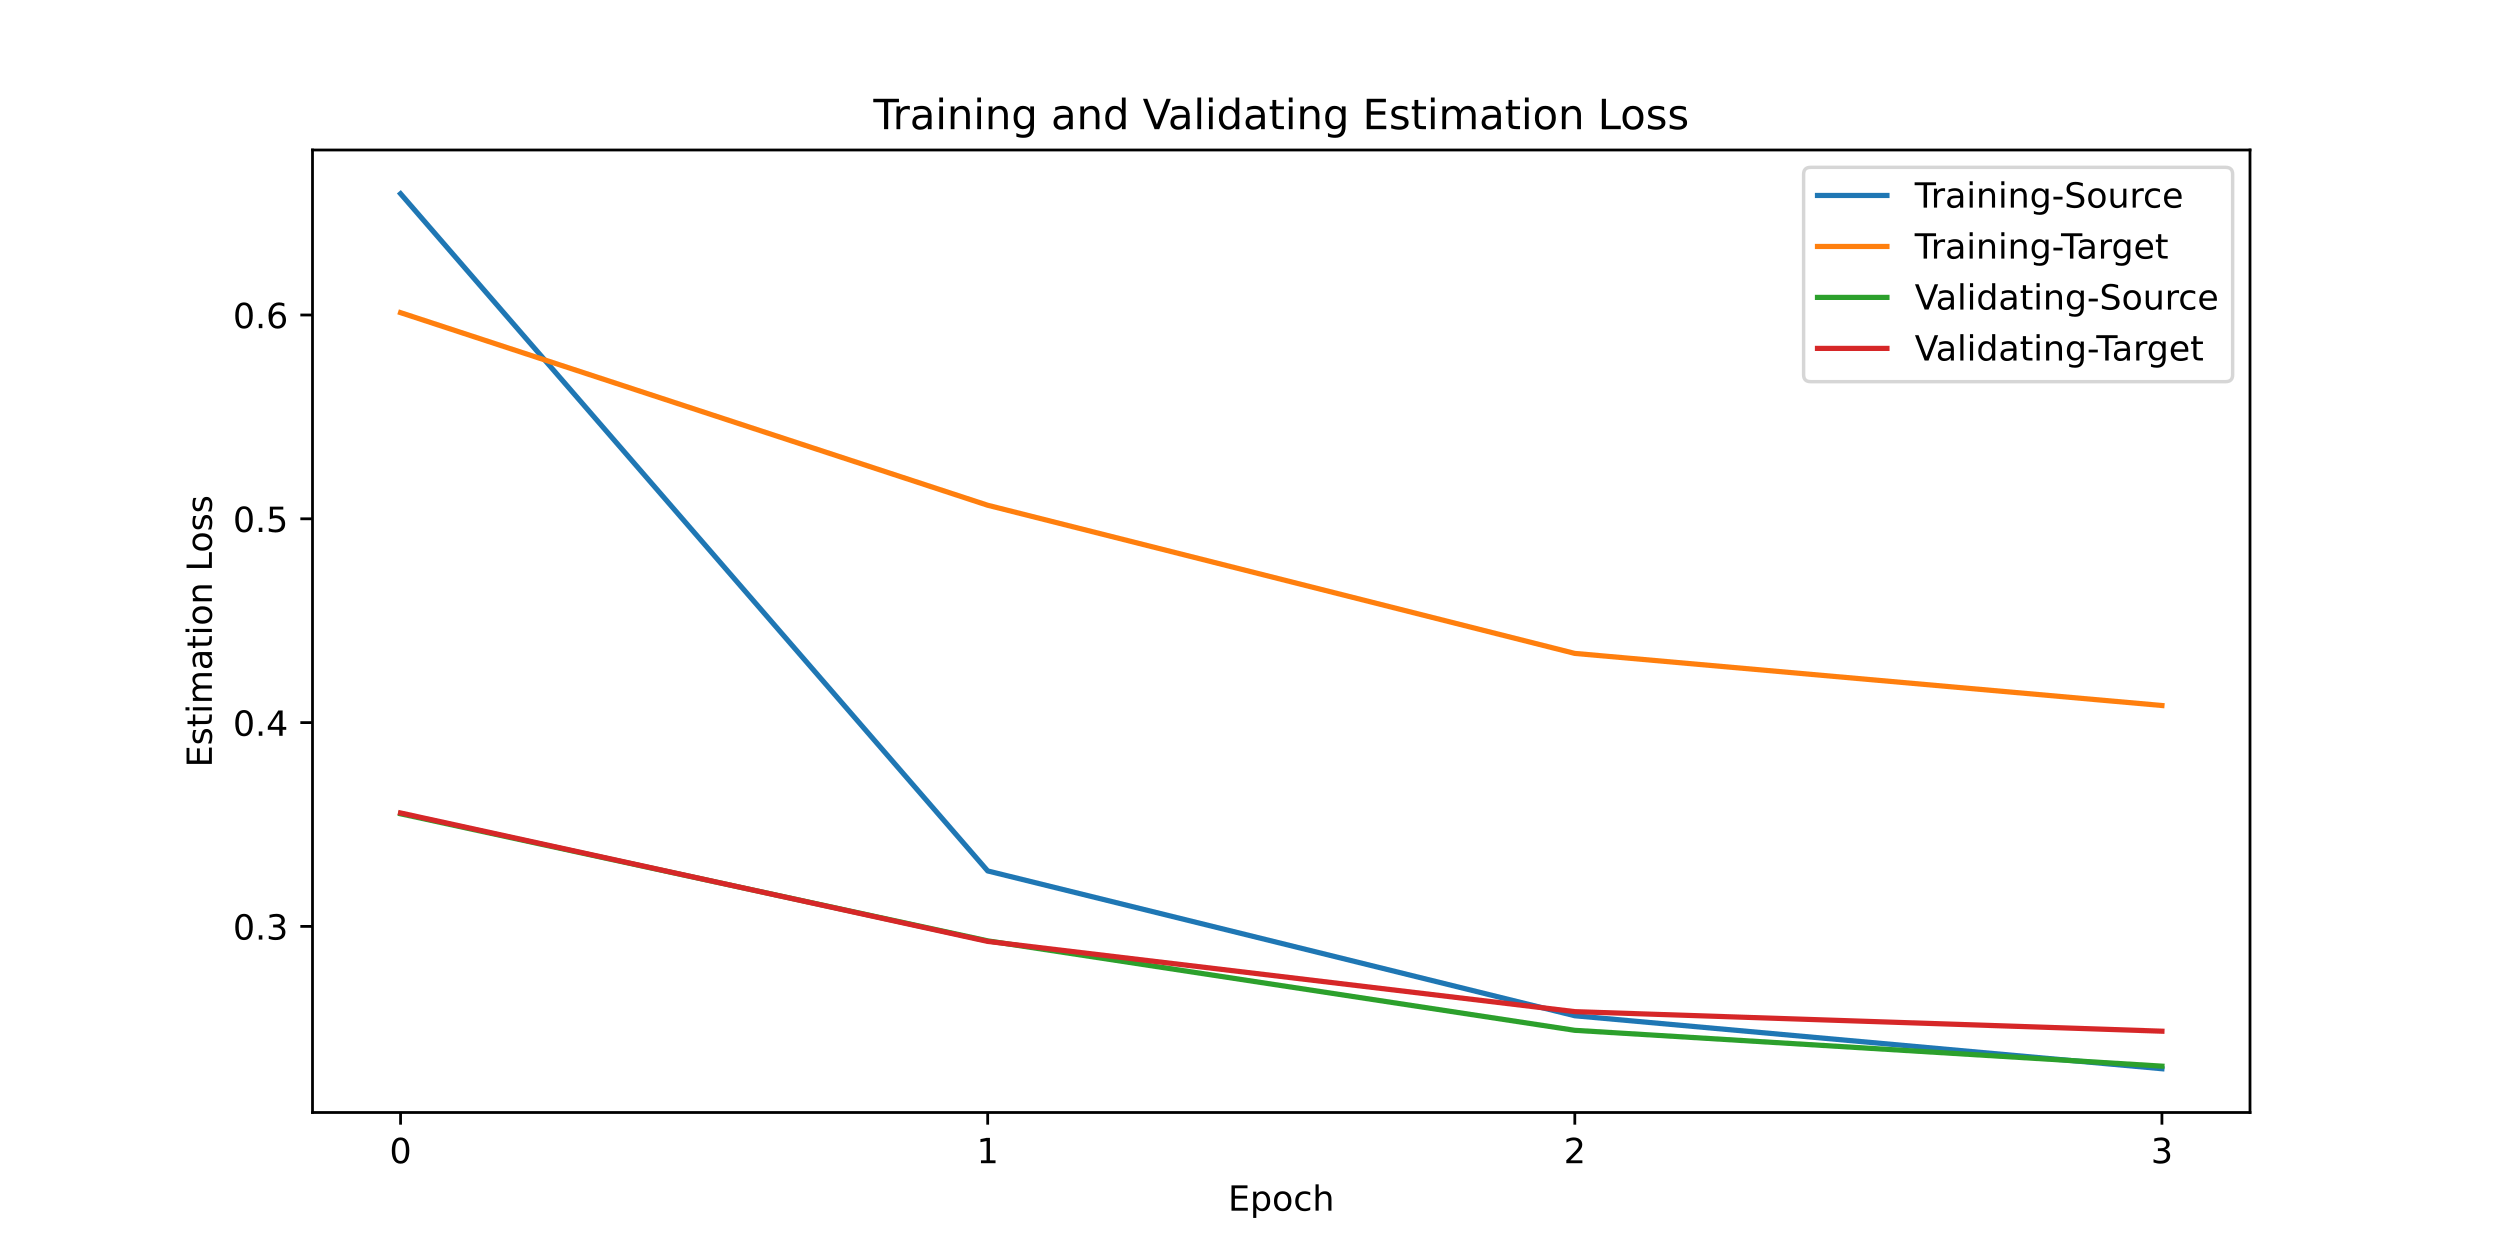
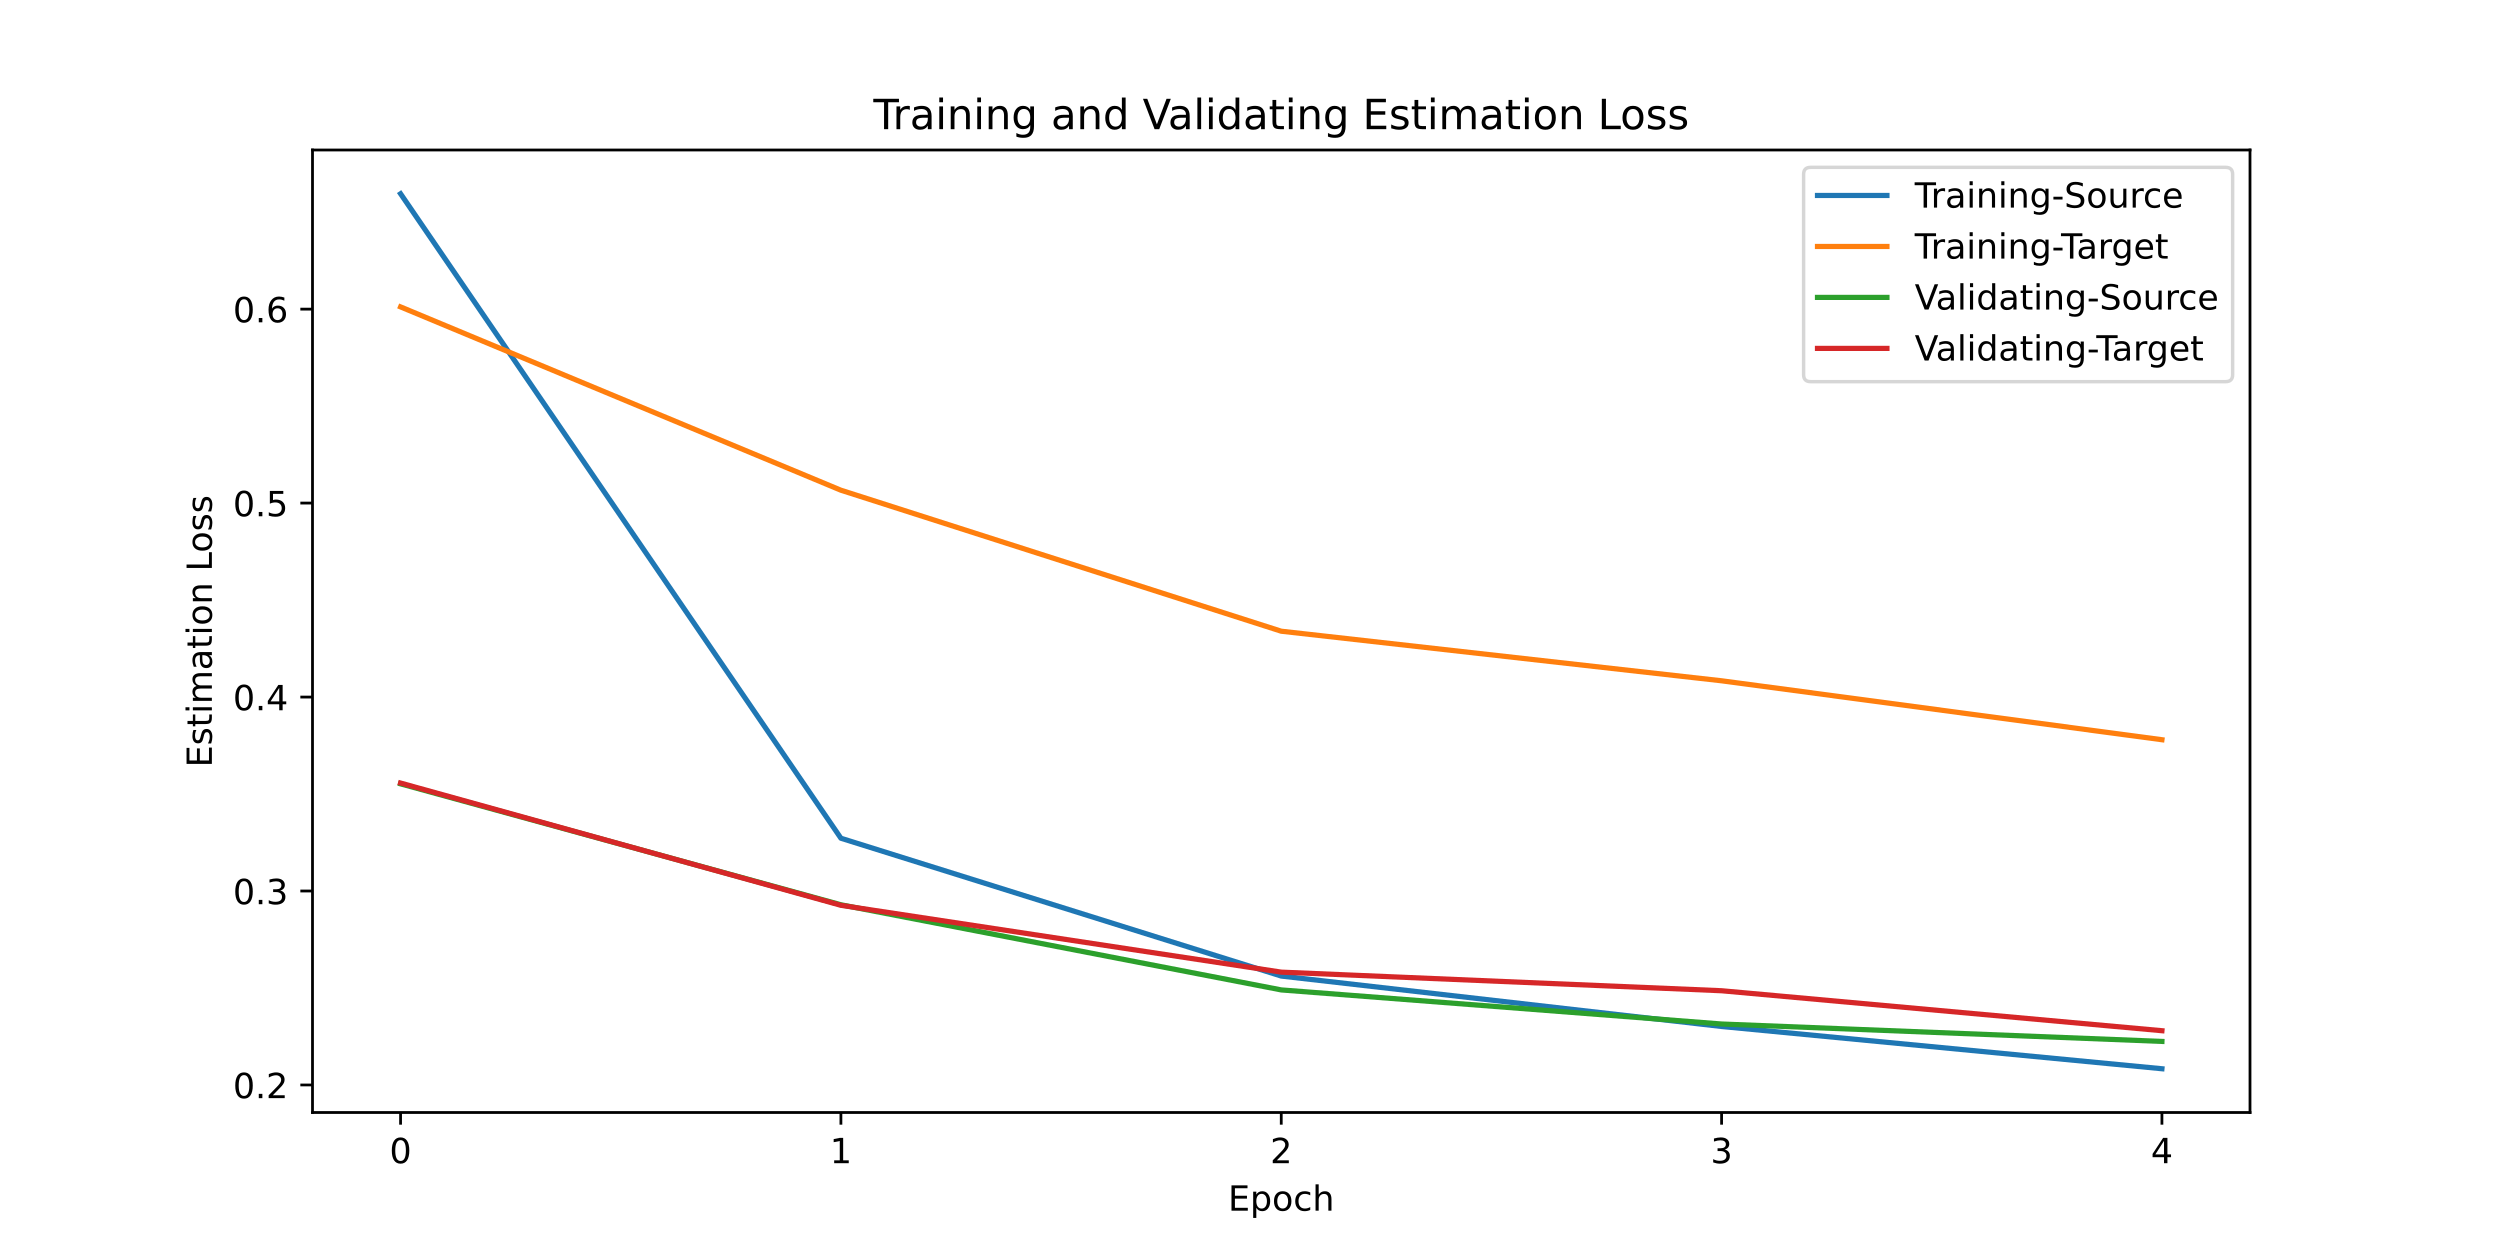
<svg xmlns="http://www.w3.org/2000/svg" xmlns:xlink="http://www.w3.org/1999/xlink" width="720pt" height="360pt" viewBox="0 0 720 360" version="1.1">
  <defs>
    <style type="text/css">*{stroke-linejoin: round; stroke-linecap: butt}</style>
  </defs>
  <g id="figure_1">
    <g id="patch_1">
      <path d="M 0 360  L 720 360  L 720 0  L 0 0  z " style="fill: #ffffff" />
    </g>
    <g id="axes_1">
      <g id="patch_2">
        <path d="M 90 320.4  L 648 320.4  L 648 43.2  L 90 43.2  z " style="fill: #ffffff" />
      </g>
      <g id="matplotlib.axis_1">
        <g id="xtick_1">
          <g id="line2d_1">
            <defs>
-               <path id="mc6ca788a45" d="M 0 0  L 0 3.5  " style="stroke: #000000; stroke-width: 0.8" />
+               <path id="m065fd55c0c" d="M 0 0  L 0 3.5  " style="stroke: #000000; stroke-width: 0.8" />
            </defs>
            <g>
-               <use xlink:href="#mc6ca788a45" x="115.364" y="320.4" style="stroke: #000000; stroke-width: 0.8" />
+               <use xlink:href="#m065fd55c0c" x="115.364" y="320.4" style="stroke: #000000; stroke-width: 0.8" />
            </g>
          </g>
          <g id="text_1">
            <g transform="translate(112.1824 334.9984) scale(0.1 -0.1)">
              <defs>
                <path id="DejaVuSans-30" d="M 2034 4250  Q 1547 4250 1301 3770  Q 1056 3291 1056 2328  Q 1056 1369 1301 889  Q 1547 409 2034 409  Q 2525 409 2770 889  Q 3016 1369 3016 2328  Q 3016 3291 2770 3770  Q 2525 4250 2034 4250  z M 2034 4750  Q 2819 4750 3233 4129  Q 3647 3509 3647 2328  Q 3647 1150 3233 529  Q 2819 -91 2034 -91  Q 1250 -91 836 529  Q 422 1150 422 2328  Q 422 3509 836 4129  Q 1250 4750 2034 4750  z " transform="scale(0.015625)" />
              </defs>
              <use xlink:href="#DejaVuSans-30" />
            </g>
          </g>
        </g>
        <g id="xtick_2">
          <g id="line2d_2">
            <g>
-               <use xlink:href="#mc6ca788a45" x="284.455" y="320.4" style="stroke: #000000; stroke-width: 0.8" />
+               <use xlink:href="#m065fd55c0c" x="242.182" y="320.4" style="stroke: #000000; stroke-width: 0.8" />
            </g>
          </g>
          <g id="text_2">
-             <g transform="translate(281.2733 334.9984) scale(0.1 -0.1)">
+             <g transform="translate(239.0006 334.9984) scale(0.1 -0.1)">
              <defs>
                <path id="DejaVuSans-31" d="M 794 531  L 1825 531  L 1825 4091  L 703 3866  L 703 4441  L 1819 4666  L 2450 4666  L 2450 531  L 3481 531  L 3481 0  L 794 0  L 794 531  z " transform="scale(0.015625)" />
              </defs>
              <use xlink:href="#DejaVuSans-31" />
            </g>
          </g>
        </g>
        <g id="xtick_3">
          <g id="line2d_3">
            <g>
-               <use xlink:href="#mc6ca788a45" x="453.545" y="320.4" style="stroke: #000000; stroke-width: 0.8" />
+               <use xlink:href="#m065fd55c0c" x="369" y="320.4" style="stroke: #000000; stroke-width: 0.8" />
            </g>
          </g>
          <g id="text_3">
-             <g transform="translate(450.3642 334.9984) scale(0.1 -0.1)">
+             <g transform="translate(365.8188 334.9984) scale(0.1 -0.1)">
              <defs>
                <path id="DejaVuSans-32" d="M 1228 531  L 3431 531  L 3431 0  L 469 0  L 469 531  Q 828 903 1448 1529  Q 2069 2156 2228 2338  Q 2531 2678 2651 2914  Q 2772 3150 2772 3378  Q 2772 3750 2511 3984  Q 2250 4219 1831 4219  Q 1534 4219 1204 4116  Q 875 4013 500 3803  L 500 4441  Q 881 4594 1212 4672  Q 1544 4750 1819 4750  Q 2544 4750 2975 4387  Q 3406 4025 3406 3419  Q 3406 3131 3298 2873  Q 3191 2616 2906 2266  Q 2828 2175 2409 1742  Q 1991 1309 1228 531  z " transform="scale(0.015625)" />
              </defs>
              <use xlink:href="#DejaVuSans-32" />
            </g>
          </g>
        </g>
        <g id="xtick_4">
          <g id="line2d_4">
            <g>
-               <use xlink:href="#mc6ca788a45" x="622.636" y="320.4" style="stroke: #000000; stroke-width: 0.8" />
+               <use xlink:href="#m065fd55c0c" x="495.818" y="320.4" style="stroke: #000000; stroke-width: 0.8" />
            </g>
          </g>
          <g id="text_4">
+             <g transform="translate(492.6369 334.9984) scale(0.1 -0.1)">
+               <defs>
+                 <path id="DejaVuSans-33" d="M 2597 2516  Q 3050 2419 3304 2112  Q 3559 1806 3559 1356  Q 3559 666 3084 287  Q 2609 -91 1734 -91  Q 1441 -91 1130 -33  Q 819 25 488 141  L 488 750  Q 750 597 1062 519  Q 1375 441 1716 441  Q 2309 441 2620 675  Q 2931 909 2931 1356  Q 2931 1769 2642 2001  Q 2353 2234 1838 2234  L 1294 2234  L 1294 2753  L 1863 2753  Q 2328 2753 2575 2939  Q 2822 3125 2822 3475  Q 2822 3834 2567 4026  Q 2313 4219 1838 4219  Q 1578 4219 1281 4162  Q 984 4106 628 3988  L 628 4550  Q 988 4650 1302 4700  Q 1616 4750 1894 4750  Q 2613 4750 3031 4423  Q 3450 4097 3450 3541  Q 3450 3153 3228 2886  Q 3006 2619 2597 2516  z " transform="scale(0.015625)" />
+               </defs>
+               <use xlink:href="#DejaVuSans-33" />
+             </g>
+           </g>
+         </g>
+         <g id="xtick_5">
+           <g id="line2d_5">
+             <g>
+               <use xlink:href="#m065fd55c0c" x="622.636" y="320.4" style="stroke: #000000; stroke-width: 0.8" />
+             </g>
+           </g>
+           <g id="text_5">
            <g transform="translate(619.4551 334.9984) scale(0.1 -0.1)">
              <defs>
-                 <path id="DejaVuSans-33" d="M 2597 2516  Q 3050 2419 3304 2112  Q 3559 1806 3559 1356  Q 3559 666 3084 287  Q 2609 -91 1734 -91  Q 1441 -91 1130 -33  Q 819 25 488 141  L 488 750  Q 750 597 1062 519  Q 1375 441 1716 441  Q 2309 441 2620 675  Q 2931 909 2931 1356  Q 2931 1769 2642 2001  Q 2353 2234 1838 2234  L 1294 2234  L 1294 2753  L 1863 2753  Q 2328 2753 2575 2939  Q 2822 3125 2822 3475  Q 2822 3834 2567 4026  Q 2313 4219 1838 4219  Q 1578 4219 1281 4162  Q 984 4106 628 3988  L 628 4550  Q 988 4650 1302 4700  Q 1616 4750 1894 4750  Q 2613 4750 3031 4423  Q 3450 4097 3450 3541  Q 3450 3153 3228 2886  Q 3006 2619 2597 2516  z " transform="scale(0.015625)" />
-               </defs>
-               <use xlink:href="#DejaVuSans-33" />
-             </g>
-           </g>
-         </g>
-         <g id="text_5">
+                 <path id="DejaVuSans-34" d="M 2419 4116  L 825 1625  L 2419 1625  L 2419 4116  z M 2253 4666  L 3047 4666  L 3047 1625  L 3713 1625  L 3713 1100  L 3047 1100  L 3047 0  L 2419 0  L 2419 1100  L 313 1100  L 313 1709  L 2253 4666  z " transform="scale(0.015625)" />
+               </defs>
+               <use xlink:href="#DejaVuSans-34" />
+             </g>
+           </g>
+         </g>
+         <g id="text_6">
          <g transform="translate(353.6891 348.6766) scale(0.1 -0.1)">
            <defs>
              <path id="DejaVuSans-45" d="M 628 4666  L 3578 4666  L 3578 4134  L 1259 4134  L 1259 2753  L 3481 2753  L 3481 2222  L 1259 2222  L 1259 531  L 3634 531  L 3634 0  L 628 0  L 628 4666  z " transform="scale(0.015625)" />
              <path id="DejaVuSans-70" d="M 1159 525  L 1159 -1331  L 581 -1331  L 581 3500  L 1159 3500  L 1159 2969  Q 1341 3281 1617 3432  Q 1894 3584 2278 3584  Q 2916 3584 3314 3078  Q 3713 2572 3713 1747  Q 3713 922 3314 415  Q 2916 -91 2278 -91  Q 1894 -91 1617 61  Q 1341 213 1159 525  z M 3116 1747  Q 3116 2381 2855 2742  Q 2594 3103 2138 3103  Q 1681 3103 1420 2742  Q 1159 2381 1159 1747  Q 1159 1113 1420 752  Q 1681 391 2138 391  Q 2594 391 2855 752  Q 3116 1113 3116 1747  z " transform="scale(0.015625)" />
              <path id="DejaVuSans-6f" d="M 1959 3097  Q 1497 3097 1228 2736  Q 959 2375 959 1747  Q 959 1119 1226 758  Q 1494 397 1959 397  Q 2419 397 2687 759  Q 2956 1122 2956 1747  Q 2956 2369 2687 2733  Q 2419 3097 1959 3097  z M 1959 3584  Q 2709 3584 3137 3096  Q 3566 2609 3566 1747  Q 3566 888 3137 398  Q 2709 -91 1959 -91  Q 1206 -91 779 398  Q 353 888 353 1747  Q 353 2609 779 3096  Q 1206 3584 1959 3584  z " transform="scale(0.015625)" />
              <path id="DejaVuSans-63" d="M 3122 3366  L 3122 2828  Q 2878 2963 2633 3030  Q 2388 3097 2138 3097  Q 1578 3097 1268 2742  Q 959 2388 959 1747  Q 959 1106 1268 751  Q 1578 397 2138 397  Q 2388 397 2633 464  Q 2878 531 3122 666  L 3122 134  Q 2881 22 2623 -34  Q 2366 -91 2075 -91  Q 1284 -91 818 406  Q 353 903 353 1747  Q 353 2603 823 3093  Q 1294 3584 2113 3584  Q 2378 3584 2631 3529  Q 2884 3475 3122 3366  z " transform="scale(0.015625)" />
              <path id="DejaVuSans-68" d="M 3513 2113  L 3513 0  L 2938 0  L 2938 2094  Q 2938 2591 2744 2837  Q 2550 3084 2163 3084  Q 1697 3084 1428 2787  Q 1159 2491 1159 1978  L 1159 0  L 581 0  L 581 4863  L 1159 4863  L 1159 2956  Q 1366 3272 1645 3428  Q 1925 3584 2291 3584  Q 2894 3584 3203 3211  Q 3513 2838 3513 2113  z " transform="scale(0.015625)" />
            </defs>
            <use xlink:href="#DejaVuSans-45" />
            <use xlink:href="#DejaVuSans-70" transform="translate(63.18359 0)" />
            <use xlink:href="#DejaVuSans-6f" transform="translate(126.6602 0)" />
            <use xlink:href="#DejaVuSans-63" transform="translate(187.8418 0)" />
            <use xlink:href="#DejaVuSans-68" transform="translate(242.8223 0)" />
          </g>
        </g>
      </g>
      <g id="matplotlib.axis_2">
        <g id="ytick_1">
-           <g id="line2d_5">
+           <g id="line2d_6">
            <defs>
-               <path id="m436f67ab80" d="M 0 0  L -3.5 0  " style="stroke: #000000; stroke-width: 0.8" />
+               <path id="m158cedca5a" d="M 0 0  L -3.5 0  " style="stroke: #000000; stroke-width: 0.8" />
            </defs>
            <g>
-               <use xlink:href="#m436f67ab80" x="90" y="266.802" style="stroke: #000000; stroke-width: 0.8" />
-             </g>
-           </g>
-           <g id="text_6">
-             <g transform="translate(67.09687 270.6015) scale(0.1 -0.1)">
+               <use xlink:href="#m158cedca5a" x="90" y="312.472" style="stroke: #000000; stroke-width: 0.8" />
+             </g>
+           </g>
+           <g id="text_7">
+             <g transform="translate(67.09687 316.2714) scale(0.1 -0.1)">
              <defs>
                <path id="DejaVuSans-2e" d="M 684 794  L 1344 794  L 1344 0  L 684 0  L 684 794  z " transform="scale(0.015625)" />
              </defs>
+               <use xlink:href="#DejaVuSans-30" />
+               <use xlink:href="#DejaVuSans-2e" transform="translate(63.62305 0)" />
+               <use xlink:href="#DejaVuSans-32" transform="translate(95.41016 0)" />
+             </g>
+           </g>
+         </g>
+         <g id="ytick_2">
+           <g id="line2d_7">
+             <g>
+               <use xlink:href="#m158cedca5a" x="90" y="256.611" style="stroke: #000000; stroke-width: 0.8" />
+             </g>
+           </g>
+           <g id="text_8">
+             <g transform="translate(67.09687 260.41) scale(0.1 -0.1)">
              <use xlink:href="#DejaVuSans-30" />
              <use xlink:href="#DejaVuSans-2e" transform="translate(63.62305 0)" />
              <use xlink:href="#DejaVuSans-33" transform="translate(95.41016 0)" />
            </g>
          </g>
        </g>
-         <g id="ytick_2">
-           <g id="line2d_6">
-             <g>
-               <use xlink:href="#m436f67ab80" x="90" y="208.106" style="stroke: #000000; stroke-width: 0.8" />
-             </g>
-           </g>
-           <g id="text_7">
-             <g transform="translate(67.09687 211.905) scale(0.1 -0.1)">
-               <defs>
-                 <path id="DejaVuSans-34" d="M 2419 4116  L 825 1625  L 2419 1625  L 2419 4116  z M 2253 4666  L 3047 4666  L 3047 1625  L 3713 1625  L 3713 1100  L 3047 1100  L 3047 0  L 2419 0  L 2419 1100  L 313 1100  L 313 1709  L 2253 4666  z " transform="scale(0.015625)" />
-               </defs>
+         <g id="ytick_3">
+           <g id="line2d_8">
+             <g>
+               <use xlink:href="#m158cedca5a" x="90" y="200.749" style="stroke: #000000; stroke-width: 0.8" />
+             </g>
+           </g>
+           <g id="text_9">
+             <g transform="translate(67.09687 204.5486) scale(0.1 -0.1)">
              <use xlink:href="#DejaVuSans-30" />
              <use xlink:href="#DejaVuSans-2e" transform="translate(63.62305 0)" />
              <use xlink:href="#DejaVuSans-34" transform="translate(95.41016 0)" />
            </g>
          </g>
        </g>
-         <g id="ytick_3">
-           <g id="line2d_7">
-             <g>
-               <use xlink:href="#m436f67ab80" x="90" y="149.409" style="stroke: #000000; stroke-width: 0.8" />
-             </g>
-           </g>
-           <g id="text_8">
-             <g transform="translate(67.09687 153.2086) scale(0.1 -0.1)">
+         <g id="ytick_4">
+           <g id="line2d_9">
+             <g>
+               <use xlink:href="#m158cedca5a" x="90" y="144.888" style="stroke: #000000; stroke-width: 0.8" />
+             </g>
+           </g>
+           <g id="text_10">
+             <g transform="translate(67.09687 148.6872) scale(0.1 -0.1)">
              <defs>
                <path id="DejaVuSans-35" d="M 691 4666  L 3169 4666  L 3169 4134  L 1269 4134  L 1269 2991  Q 1406 3038 1543 3061  Q 1681 3084 1819 3084  Q 2600 3084 3056 2656  Q 3513 2228 3513 1497  Q 3513 744 3044 326  Q 2575 -91 1722 -91  Q 1428 -91 1123 -41  Q 819 9 494 109  L 494 744  Q 775 591 1075 516  Q 1375 441 1709 441  Q 2250 441 2565 725  Q 2881 1009 2881 1497  Q 2881 1984 2565 2268  Q 2250 2553 1709 2553  Q 1456 2553 1204 2497  Q 953 2441 691 2322  L 691 4666  z " transform="scale(0.015625)" />
              </defs>
              <use xlink:href="#DejaVuSans-30" />
              <use xlink:href="#DejaVuSans-2e" transform="translate(63.62305 0)" />
              <use xlink:href="#DejaVuSans-35" transform="translate(95.41016 0)" />
            </g>
          </g>
        </g>
-         <g id="ytick_4">
-           <g id="line2d_8">
-             <g>
-               <use xlink:href="#m436f67ab80" x="90" y="90.713" style="stroke: #000000; stroke-width: 0.8" />
-             </g>
-           </g>
-           <g id="text_9">
-             <g transform="translate(67.09687 94.51216) scale(0.1 -0.1)">
+         <g id="ytick_5">
+           <g id="line2d_10">
+             <g>
+               <use xlink:href="#m158cedca5a" x="90" y="89.027" style="stroke: #000000; stroke-width: 0.8" />
+             </g>
+           </g>
+           <g id="text_11">
+             <g transform="translate(67.09687 92.82585) scale(0.1 -0.1)">
              <defs>
                <path id="DejaVuSans-36" d="M 2113 2584  Q 1688 2584 1439 2293  Q 1191 2003 1191 1497  Q 1191 994 1439 701  Q 1688 409 2113 409  Q 2538 409 2786 701  Q 3034 994 3034 1497  Q 3034 2003 2786 2293  Q 2538 2584 2113 2584  z M 3366 4563  L 3366 3988  Q 3128 4100 2886 4159  Q 2644 4219 2406 4219  Q 1781 4219 1451 3797  Q 1122 3375 1075 2522  Q 1259 2794 1537 2939  Q 1816 3084 2150 3084  Q 2853 3084 3261 2657  Q 3669 2231 3669 1497  Q 3669 778 3244 343  Q 2819 -91 2113 -91  Q 1303 -91 875 529  Q 447 1150 447 2328  Q 447 3434 972 4092  Q 1497 4750 2381 4750  Q 2619 4750 2861 4703  Q 3103 4656 3366 4563  z " transform="scale(0.015625)" />
              </defs>
              <use xlink:href="#DejaVuSans-30" />
              <use xlink:href="#DejaVuSans-2e" transform="translate(63.62305 0)" />
              <use xlink:href="#DejaVuSans-36" transform="translate(95.41016 0)" />
            </g>
          </g>
        </g>
-         <g id="text_10">
+         <g id="text_12">
          <g transform="translate(61.01719 220.9812) rotate(-90) scale(0.1 -0.1)">
            <defs>
              <path id="DejaVuSans-73" d="M 2834 3397  L 2834 2853  Q 2591 2978 2328 3040  Q 2066 3103 1784 3103  Q 1356 3103 1142 2972  Q 928 2841 928 2578  Q 928 2378 1081 2264  Q 1234 2150 1697 2047  L 1894 2003  Q 2506 1872 2764 1633  Q 3022 1394 3022 966  Q 3022 478 2636 193  Q 2250 -91 1575 -91  Q 1294 -91 989 -36  Q 684 19 347 128  L 347 722  Q 666 556 975 473  Q 1284 391 1588 391  Q 1994 391 2212 530  Q 2431 669 2431 922  Q 2431 1156 2273 1281  Q 2116 1406 1581 1522  L 1381 1569  Q 847 1681 609 1914  Q 372 2147 372 2553  Q 372 3047 722 3315  Q 1072 3584 1716 3584  Q 2034 3584 2315 3537  Q 2597 3491 2834 3397  z " transform="scale(0.015625)" />
              <path id="DejaVuSans-74" d="M 1172 4494  L 1172 3500  L 2356 3500  L 2356 3053  L 1172 3053  L 1172 1153  Q 1172 725 1289 603  Q 1406 481 1766 481  L 2356 481  L 2356 0  L 1766 0  Q 1100 0 847 248  Q 594 497 594 1153  L 594 3053  L 172 3053  L 172 3500  L 594 3500  L 594 4494  L 1172 4494  z " transform="scale(0.015625)" />
              <path id="DejaVuSans-69" d="M 603 3500  L 1178 3500  L 1178 0  L 603 0  L 603 3500  z M 603 4863  L 1178 4863  L 1178 4134  L 603 4134  L 603 4863  z " transform="scale(0.015625)" />
              <path id="DejaVuSans-6d" d="M 3328 2828  Q 3544 3216 3844 3400  Q 4144 3584 4550 3584  Q 5097 3584 5394 3201  Q 5691 2819 5691 2113  L 5691 0  L 5113 0  L 5113 2094  Q 5113 2597 4934 2840  Q 4756 3084 4391 3084  Q 3944 3084 3684 2787  Q 3425 2491 3425 1978  L 3425 0  L 2847 0  L 2847 2094  Q 2847 2600 2669 2842  Q 2491 3084 2119 3084  Q 1678 3084 1418 2786  Q 1159 2488 1159 1978  L 1159 0  L 581 0  L 581 3500  L 1159 3500  L 1159 2956  Q 1356 3278 1631 3431  Q 1906 3584 2284 3584  Q 2666 3584 2933 3390  Q 3200 3197 3328 2828  z " transform="scale(0.015625)" />
              <path id="DejaVuSans-61" d="M 2194 1759  Q 1497 1759 1228 1600  Q 959 1441 959 1056  Q 959 750 1161 570  Q 1363 391 1709 391  Q 2188 391 2477 730  Q 2766 1069 2766 1631  L 2766 1759  L 2194 1759  z M 3341 1997  L 3341 0  L 2766 0  L 2766 531  Q 2569 213 2275 61  Q 1981 -91 1556 -91  Q 1019 -91 701 211  Q 384 513 384 1019  Q 384 1609 779 1909  Q 1175 2209 1959 2209  L 2766 2209  L 2766 2266  Q 2766 2663 2505 2880  Q 2244 3097 1772 3097  Q 1472 3097 1187 3025  Q 903 2953 641 2809  L 641 3341  Q 956 3463 1253 3523  Q 1550 3584 1831 3584  Q 2591 3584 2966 3190  Q 3341 2797 3341 1997  z " transform="scale(0.015625)" />
              <path id="DejaVuSans-6e" d="M 3513 2113  L 3513 0  L 2938 0  L 2938 2094  Q 2938 2591 2744 2837  Q 2550 3084 2163 3084  Q 1697 3084 1428 2787  Q 1159 2491 1159 1978  L 1159 0  L 581 0  L 581 3500  L 1159 3500  L 1159 2956  Q 1366 3272 1645 3428  Q 1925 3584 2291 3584  Q 2894 3584 3203 3211  Q 3513 2838 3513 2113  z " transform="scale(0.015625)" />
              <path id="DejaVuSans-20" transform="scale(0.015625)" />
              <path id="DejaVuSans-4c" d="M 628 4666  L 1259 4666  L 1259 531  L 3531 531  L 3531 0  L 628 0  L 628 4666  z " transform="scale(0.015625)" />
            </defs>
            <use xlink:href="#DejaVuSans-45" />
            <use xlink:href="#DejaVuSans-73" transform="translate(63.18359 0)" />
            <use xlink:href="#DejaVuSans-74" transform="translate(115.2832 0)" />
            <use xlink:href="#DejaVuSans-69" transform="translate(154.4922 0)" />
            <use xlink:href="#DejaVuSans-6d" transform="translate(182.2754 0)" />
            <use xlink:href="#DejaVuSans-61" transform="translate(279.6875 0)" />
            <use xlink:href="#DejaVuSans-74" transform="translate(340.9668 0)" />
            <use xlink:href="#DejaVuSans-69" transform="translate(380.1758 0)" />
            <use xlink:href="#DejaVuSans-6f" transform="translate(407.959 0)" />
            <use xlink:href="#DejaVuSans-6e" transform="translate(469.1406 0)" />
            <use xlink:href="#DejaVuSans-20" transform="translate(532.5195 0)" />
            <use xlink:href="#DejaVuSans-4c" transform="translate(564.3066 0)" />
            <use xlink:href="#DejaVuSans-6f" transform="translate(618.2695 0)" />
            <use xlink:href="#DejaVuSans-73" transform="translate(679.4512 0)" />
            <use xlink:href="#DejaVuSans-73" transform="translate(731.5508 0)" />
          </g>
        </g>
      </g>
-       <g id="line2d_9">
-         <path d="M 115.364 55.8  L 284.455 250.83  L 453.545 292.541  L 622.636 307.8  " clip-path="url(#p264be88438)" style="fill: none; stroke: #1f77b4; stroke-width: 1.5; stroke-linecap: square" />
-       </g>
-       <g id="line2d_10">
-         <path d="M 115.364 90.043  L 284.455 145.515  L 453.545 188.184  L 622.636 203.187  " clip-path="url(#p264be88438)" style="fill: none; stroke: #ff7f0e; stroke-width: 1.5; stroke-linecap: square" />
-       </g>
      <g id="line2d_11">
-         <path d="M 115.364 234.372  L 284.455 270.966  L 453.545 296.735  L 622.636 307.051  " clip-path="url(#p264be88438)" style="fill: none; stroke: #2ca02c; stroke-width: 1.5; stroke-linecap: square" />
+         <path d="M 115.364 55.8  L 242.182 241.41  L 369 281.106  L 495.818 295.628  L 622.636 307.8  " clip-path="url(#p7845c88566)" style="fill: none; stroke: #1f77b4; stroke-width: 1.5; stroke-linecap: square" />
      </g>
      <g id="line2d_12">
-         <path d="M 115.364 234.133  L 284.455 271.132  L 453.545 291.353  L 622.636 296.984  " clip-path="url(#p264be88438)" style="fill: none; stroke: #d62728; stroke-width: 1.5; stroke-linecap: square" />
+         <path d="M 115.364 88.389  L 242.182 141.182  L 369 181.79  L 495.818 196.068  L 622.636 213.043  " clip-path="url(#p7845c88566)" style="fill: none; stroke: #ff7f0e; stroke-width: 1.5; stroke-linecap: square" />
+       </g>
+       <g id="line2d_13">
+         <path d="M 115.364 225.747  L 242.182 260.574  L 369 285.098  L 495.818 294.915  L 622.636 299.929  " clip-path="url(#p7845c88566)" style="fill: none; stroke: #2ca02c; stroke-width: 1.5; stroke-linecap: square" />
+       </g>
+       <g id="line2d_14">
+         <path d="M 115.364 225.52  L 242.182 260.731  L 369 279.976  L 495.818 285.335  L 622.636 296.847  " clip-path="url(#p7845c88566)" style="fill: none; stroke: #d62728; stroke-width: 1.5; stroke-linecap: square" />
      </g>
      <g id="patch_3">
        <path d="M 90 320.4  L 90 43.2  " style="fill: none; stroke: #000000; stroke-width: 0.8; stroke-linejoin: miter; stroke-linecap: square" />
      </g>
      <g id="patch_4">
        <path d="M 648 320.4  L 648 43.2  " style="fill: none; stroke: #000000; stroke-width: 0.8; stroke-linejoin: miter; stroke-linecap: square" />
      </g>
      <g id="patch_5">
        <path d="M 90 320.4  L 648 320.4  " style="fill: none; stroke: #000000; stroke-width: 0.8; stroke-linejoin: miter; stroke-linecap: square" />
      </g>
      <g id="patch_6">
        <path d="M 90 43.2  L 648 43.2  " style="fill: none; stroke: #000000; stroke-width: 0.8; stroke-linejoin: miter; stroke-linecap: square" />
      </g>
-       <g id="text_11">
+       <g id="text_13">
        <g transform="translate(251.5359 37.2) scale(0.12 -0.12)">
          <defs>
            <path id="DejaVuSans-54" d="M -19 4666  L 3928 4666  L 3928 4134  L 2272 4134  L 2272 0  L 1638 0  L 1638 4134  L -19 4134  L -19 4666  z " transform="scale(0.015625)" />
            <path id="DejaVuSans-72" d="M 2631 2963  Q 2534 3019 2420 3045  Q 2306 3072 2169 3072  Q 1681 3072 1420 2755  Q 1159 2438 1159 1844  L 1159 0  L 581 0  L 581 3500  L 1159 3500  L 1159 2956  Q 1341 3275 1631 3429  Q 1922 3584 2338 3584  Q 2397 3584 2469 3576  Q 2541 3569 2628 3553  L 2631 2963  z " transform="scale(0.015625)" />
            <path id="DejaVuSans-67" d="M 2906 1791  Q 2906 2416 2648 2759  Q 2391 3103 1925 3103  Q 1463 3103 1205 2759  Q 947 2416 947 1791  Q 947 1169 1205 825  Q 1463 481 1925 481  Q 2391 481 2648 825  Q 2906 1169 2906 1791  z M 3481 434  Q 3481 -459 3084 -895  Q 2688 -1331 1869 -1331  Q 1566 -1331 1297 -1286  Q 1028 -1241 775 -1147  L 775 -588  Q 1028 -725 1275 -790  Q 1522 -856 1778 -856  Q 2344 -856 2625 -561  Q 2906 -266 2906 331  L 2906 616  Q 2728 306 2450 153  Q 2172 0 1784 0  Q 1141 0 747 490  Q 353 981 353 1791  Q 353 2603 747 3093  Q 1141 3584 1784 3584  Q 2172 3584 2450 3431  Q 2728 3278 2906 2969  L 2906 3500  L 3481 3500  L 3481 434  z " transform="scale(0.015625)" />
            <path id="DejaVuSans-64" d="M 2906 2969  L 2906 4863  L 3481 4863  L 3481 0  L 2906 0  L 2906 525  Q 2725 213 2448 61  Q 2172 -91 1784 -91  Q 1150 -91 751 415  Q 353 922 353 1747  Q 353 2572 751 3078  Q 1150 3584 1784 3584  Q 2172 3584 2448 3432  Q 2725 3281 2906 2969  z M 947 1747  Q 947 1113 1208 752  Q 1469 391 1925 391  Q 2381 391 2643 752  Q 2906 1113 2906 1747  Q 2906 2381 2643 2742  Q 2381 3103 1925 3103  Q 1469 3103 1208 2742  Q 947 2381 947 1747  z " transform="scale(0.015625)" />
            <path id="DejaVuSans-56" d="M 1831 0  L 50 4666  L 709 4666  L 2188 738  L 3669 4666  L 4325 4666  L 2547 0  L 1831 0  z " transform="scale(0.015625)" />
            <path id="DejaVuSans-6c" d="M 603 4863  L 1178 4863  L 1178 0  L 603 0  L 603 4863  z " transform="scale(0.015625)" />
          </defs>
          <use xlink:href="#DejaVuSans-54" />
          <use xlink:href="#DejaVuSans-72" transform="translate(46.33398 0)" />
          <use xlink:href="#DejaVuSans-61" transform="translate(87.44727 0)" />
          <use xlink:href="#DejaVuSans-69" transform="translate(148.7266 0)" />
          <use xlink:href="#DejaVuSans-6e" transform="translate(176.5098 0)" />
          <use xlink:href="#DejaVuSans-69" transform="translate(239.8887 0)" />
          <use xlink:href="#DejaVuSans-6e" transform="translate(267.6719 0)" />
          <use xlink:href="#DejaVuSans-67" transform="translate(331.0508 0)" />
          <use xlink:href="#DejaVuSans-20" transform="translate(394.5273 0)" />
          <use xlink:href="#DejaVuSans-61" transform="translate(426.3145 0)" />
          <use xlink:href="#DejaVuSans-6e" transform="translate(487.5938 0)" />
          <use xlink:href="#DejaVuSans-64" transform="translate(550.9727 0)" />
          <use xlink:href="#DejaVuSans-20" transform="translate(614.4492 0)" />
          <use xlink:href="#DejaVuSans-56" transform="translate(646.2363 0)" />
          <use xlink:href="#DejaVuSans-61" transform="translate(706.8945 0)" />
          <use xlink:href="#DejaVuSans-6c" transform="translate(768.1738 0)" />
          <use xlink:href="#DejaVuSans-69" transform="translate(795.957 0)" />
          <use xlink:href="#DejaVuSans-64" transform="translate(823.7402 0)" />
          <use xlink:href="#DejaVuSans-61" transform="translate(887.2168 0)" />
          <use xlink:href="#DejaVuSans-74" transform="translate(948.4961 0)" />
          <use xlink:href="#DejaVuSans-69" transform="translate(987.7051 0)" />
          <use xlink:href="#DejaVuSans-6e" transform="translate(1015.488 0)" />
          <use xlink:href="#DejaVuSans-67" transform="translate(1078.867 0)" />
          <use xlink:href="#DejaVuSans-20" transform="translate(1142.344 0)" />
          <use xlink:href="#DejaVuSans-45" transform="translate(1174.131 0)" />
          <use xlink:href="#DejaVuSans-73" transform="translate(1237.314 0)" />
          <use xlink:href="#DejaVuSans-74" transform="translate(1289.414 0)" />
          <use xlink:href="#DejaVuSans-69" transform="translate(1328.623 0)" />
          <use xlink:href="#DejaVuSans-6d" transform="translate(1356.406 0)" />
          <use xlink:href="#DejaVuSans-61" transform="translate(1453.818 0)" />
          <use xlink:href="#DejaVuSans-74" transform="translate(1515.098 0)" />
          <use xlink:href="#DejaVuSans-69" transform="translate(1554.307 0)" />
          <use xlink:href="#DejaVuSans-6f" transform="translate(1582.09 0)" />
          <use xlink:href="#DejaVuSans-6e" transform="translate(1643.271 0)" />
          <use xlink:href="#DejaVuSans-20" transform="translate(1706.65 0)" />
          <use xlink:href="#DejaVuSans-4c" transform="translate(1738.438 0)" />
          <use xlink:href="#DejaVuSans-6f" transform="translate(1792.4 0)" />
          <use xlink:href="#DejaVuSans-73" transform="translate(1853.582 0)" />
          <use xlink:href="#DejaVuSans-73" transform="translate(1905.682 0)" />
        </g>
      </g>
      <g id="legend_1">
        <g id="patch_7">
          <path d="M 521.439 109.912  L 641 109.912  Q 643 109.912 643 107.912  L 643 50.2  Q 643 48.2 641 48.2  L 521.439 48.2  Q 519.439 48.2 519.439 50.2  L 519.439 107.912  Q 519.439 109.912 521.439 109.912  z " style="fill: #ffffff; opacity: 0.8; stroke: #cccccc; stroke-linejoin: miter" />
        </g>
-         <g id="line2d_13">
+         <g id="line2d_15">
          <path d="M 523.439 56.298  L 533.439 56.298  L 543.439 56.298  " style="fill: none; stroke: #1f77b4; stroke-width: 1.5; stroke-linecap: square" />
        </g>
-         <g id="text_12">
+         <g id="text_14">
          <g transform="translate(551.4391 59.79844) scale(0.1 -0.1)">
            <defs>
              <path id="DejaVuSans-2d" d="M 313 2009  L 1997 2009  L 1997 1497  L 313 1497  L 313 2009  z " transform="scale(0.015625)" />
              <path id="DejaVuSans-53" d="M 3425 4513  L 3425 3897  Q 3066 4069 2747 4153  Q 2428 4238 2131 4238  Q 1616 4238 1336 4038  Q 1056 3838 1056 3469  Q 1056 3159 1242 3001  Q 1428 2844 1947 2747  L 2328 2669  Q 3034 2534 3370 2195  Q 3706 1856 3706 1288  Q 3706 609 3251 259  Q 2797 -91 1919 -91  Q 1588 -91 1214 -16  Q 841 59 441 206  L 441 856  Q 825 641 1194 531  Q 1563 422 1919 422  Q 2459 422 2753 634  Q 3047 847 3047 1241  Q 3047 1584 2836 1778  Q 2625 1972 2144 2069  L 1759 2144  Q 1053 2284 737 2584  Q 422 2884 422 3419  Q 422 4038 858 4394  Q 1294 4750 2059 4750  Q 2388 4750 2728 4690  Q 3069 4631 3425 4513  z " transform="scale(0.015625)" />
              <path id="DejaVuSans-75" d="M 544 1381  L 544 3500  L 1119 3500  L 1119 1403  Q 1119 906 1312 657  Q 1506 409 1894 409  Q 2359 409 2629 706  Q 2900 1003 2900 1516  L 2900 3500  L 3475 3500  L 3475 0  L 2900 0  L 2900 538  Q 2691 219 2414 64  Q 2138 -91 1772 -91  Q 1169 -91 856 284  Q 544 659 544 1381  z M 1991 3584  L 1991 3584  z " transform="scale(0.015625)" />
              <path id="DejaVuSans-65" d="M 3597 1894  L 3597 1613  L 953 1613  Q 991 1019 1311 708  Q 1631 397 2203 397  Q 2534 397 2845 478  Q 3156 559 3463 722  L 3463 178  Q 3153 47 2828 -22  Q 2503 -91 2169 -91  Q 1331 -91 842 396  Q 353 884 353 1716  Q 353 2575 817 3079  Q 1281 3584 2069 3584  Q 2775 3584 3186 3129  Q 3597 2675 3597 1894  z M 3022 2063  Q 3016 2534 2758 2815  Q 2500 3097 2075 3097  Q 1594 3097 1305 2825  Q 1016 2553 972 2059  L 3022 2063  z " transform="scale(0.015625)" />
            </defs>
            <use xlink:href="#DejaVuSans-54" />
            <use xlink:href="#DejaVuSans-72" transform="translate(46.33398 0)" />
            <use xlink:href="#DejaVuSans-61" transform="translate(87.44727 0)" />
            <use xlink:href="#DejaVuSans-69" transform="translate(148.7266 0)" />
            <use xlink:href="#DejaVuSans-6e" transform="translate(176.5098 0)" />
            <use xlink:href="#DejaVuSans-69" transform="translate(239.8887 0)" />
            <use xlink:href="#DejaVuSans-6e" transform="translate(267.6719 0)" />
            <use xlink:href="#DejaVuSans-67" transform="translate(331.0508 0)" />
            <use xlink:href="#DejaVuSans-2d" transform="translate(394.5273 0)" />
            <use xlink:href="#DejaVuSans-53" transform="translate(430.6113 0)" />
            <use xlink:href="#DejaVuSans-6f" transform="translate(494.0879 0)" />
            <use xlink:href="#DejaVuSans-75" transform="translate(555.2695 0)" />
            <use xlink:href="#DejaVuSans-72" transform="translate(618.6484 0)" />
            <use xlink:href="#DejaVuSans-63" transform="translate(657.5117 0)" />
            <use xlink:href="#DejaVuSans-65" transform="translate(712.4922 0)" />
          </g>
        </g>
-         <g id="line2d_14">
+         <g id="line2d_16">
          <path d="M 523.439 70.977  L 533.439 70.977  L 543.439 70.977  " style="fill: none; stroke: #ff7f0e; stroke-width: 1.5; stroke-linecap: square" />
        </g>
-         <g id="text_13">
+         <g id="text_15">
          <g transform="translate(551.4391 74.47656) scale(0.1 -0.1)">
            <use xlink:href="#DejaVuSans-54" />
            <use xlink:href="#DejaVuSans-72" transform="translate(46.33398 0)" />
            <use xlink:href="#DejaVuSans-61" transform="translate(87.44727 0)" />
            <use xlink:href="#DejaVuSans-69" transform="translate(148.7266 0)" />
            <use xlink:href="#DejaVuSans-6e" transform="translate(176.5098 0)" />
            <use xlink:href="#DejaVuSans-69" transform="translate(239.8887 0)" />
            <use xlink:href="#DejaVuSans-6e" transform="translate(267.6719 0)" />
            <use xlink:href="#DejaVuSans-67" transform="translate(331.0508 0)" />
            <use xlink:href="#DejaVuSans-2d" transform="translate(394.5273 0)" />
            <use xlink:href="#DejaVuSans-54" transform="translate(421.4863 0)" />
            <use xlink:href="#DejaVuSans-61" transform="translate(466.0703 0)" />
            <use xlink:href="#DejaVuSans-72" transform="translate(527.3496 0)" />
            <use xlink:href="#DejaVuSans-67" transform="translate(566.7129 0)" />
            <use xlink:href="#DejaVuSans-65" transform="translate(630.1895 0)" />
            <use xlink:href="#DejaVuSans-74" transform="translate(691.7129 0)" />
          </g>
        </g>
-         <g id="line2d_15">
+         <g id="line2d_17">
          <path d="M 523.439 85.655  L 533.439 85.655  L 543.439 85.655  " style="fill: none; stroke: #2ca02c; stroke-width: 1.5; stroke-linecap: square" />
        </g>
-         <g id="text_14">
+         <g id="text_16">
          <g transform="translate(551.4391 89.15469) scale(0.1 -0.1)">
            <use xlink:href="#DejaVuSans-56" />
            <use xlink:href="#DejaVuSans-61" transform="translate(60.6582 0)" />
            <use xlink:href="#DejaVuSans-6c" transform="translate(121.9375 0)" />
            <use xlink:href="#DejaVuSans-69" transform="translate(149.7207 0)" />
            <use xlink:href="#DejaVuSans-64" transform="translate(177.5039 0)" />
            <use xlink:href="#DejaVuSans-61" transform="translate(240.9805 0)" />
            <use xlink:href="#DejaVuSans-74" transform="translate(302.2598 0)" />
            <use xlink:href="#DejaVuSans-69" transform="translate(341.4688 0)" />
            <use xlink:href="#DejaVuSans-6e" transform="translate(369.252 0)" />
            <use xlink:href="#DejaVuSans-67" transform="translate(432.6309 0)" />
            <use xlink:href="#DejaVuSans-2d" transform="translate(496.1074 0)" />
            <use xlink:href="#DejaVuSans-53" transform="translate(532.1914 0)" />
            <use xlink:href="#DejaVuSans-6f" transform="translate(595.668 0)" />
            <use xlink:href="#DejaVuSans-75" transform="translate(656.8496 0)" />
            <use xlink:href="#DejaVuSans-72" transform="translate(720.2285 0)" />
            <use xlink:href="#DejaVuSans-63" transform="translate(759.0918 0)" />
            <use xlink:href="#DejaVuSans-65" transform="translate(814.0723 0)" />
          </g>
        </g>
-         <g id="line2d_16">
+         <g id="line2d_18">
          <path d="M 523.439 100.333  L 533.439 100.333  L 543.439 100.333  " style="fill: none; stroke: #d62728; stroke-width: 1.5; stroke-linecap: square" />
        </g>
-         <g id="text_15">
+         <g id="text_17">
          <g transform="translate(551.4391 103.8328) scale(0.1 -0.1)">
            <use xlink:href="#DejaVuSans-56" />
            <use xlink:href="#DejaVuSans-61" transform="translate(60.6582 0)" />
            <use xlink:href="#DejaVuSans-6c" transform="translate(121.9375 0)" />
            <use xlink:href="#DejaVuSans-69" transform="translate(149.7207 0)" />
            <use xlink:href="#DejaVuSans-64" transform="translate(177.5039 0)" />
            <use xlink:href="#DejaVuSans-61" transform="translate(240.9805 0)" />
            <use xlink:href="#DejaVuSans-74" transform="translate(302.2598 0)" />
            <use xlink:href="#DejaVuSans-69" transform="translate(341.4688 0)" />
            <use xlink:href="#DejaVuSans-6e" transform="translate(369.252 0)" />
            <use xlink:href="#DejaVuSans-67" transform="translate(432.6309 0)" />
            <use xlink:href="#DejaVuSans-2d" transform="translate(496.1074 0)" />
            <use xlink:href="#DejaVuSans-54" transform="translate(523.0664 0)" />
            <use xlink:href="#DejaVuSans-61" transform="translate(567.6504 0)" />
            <use xlink:href="#DejaVuSans-72" transform="translate(628.9297 0)" />
            <use xlink:href="#DejaVuSans-67" transform="translate(668.293 0)" />
            <use xlink:href="#DejaVuSans-65" transform="translate(731.7695 0)" />
            <use xlink:href="#DejaVuSans-74" transform="translate(793.293 0)" />
          </g>
        </g>
      </g>
    </g>
  </g>
  <defs>
-     <clipPath id="p264be88438">
+     <clipPath id="p7845c88566">
      <rect x="90" y="43.2" width="558" height="277.2" />
    </clipPath>
  </defs>
</svg>
